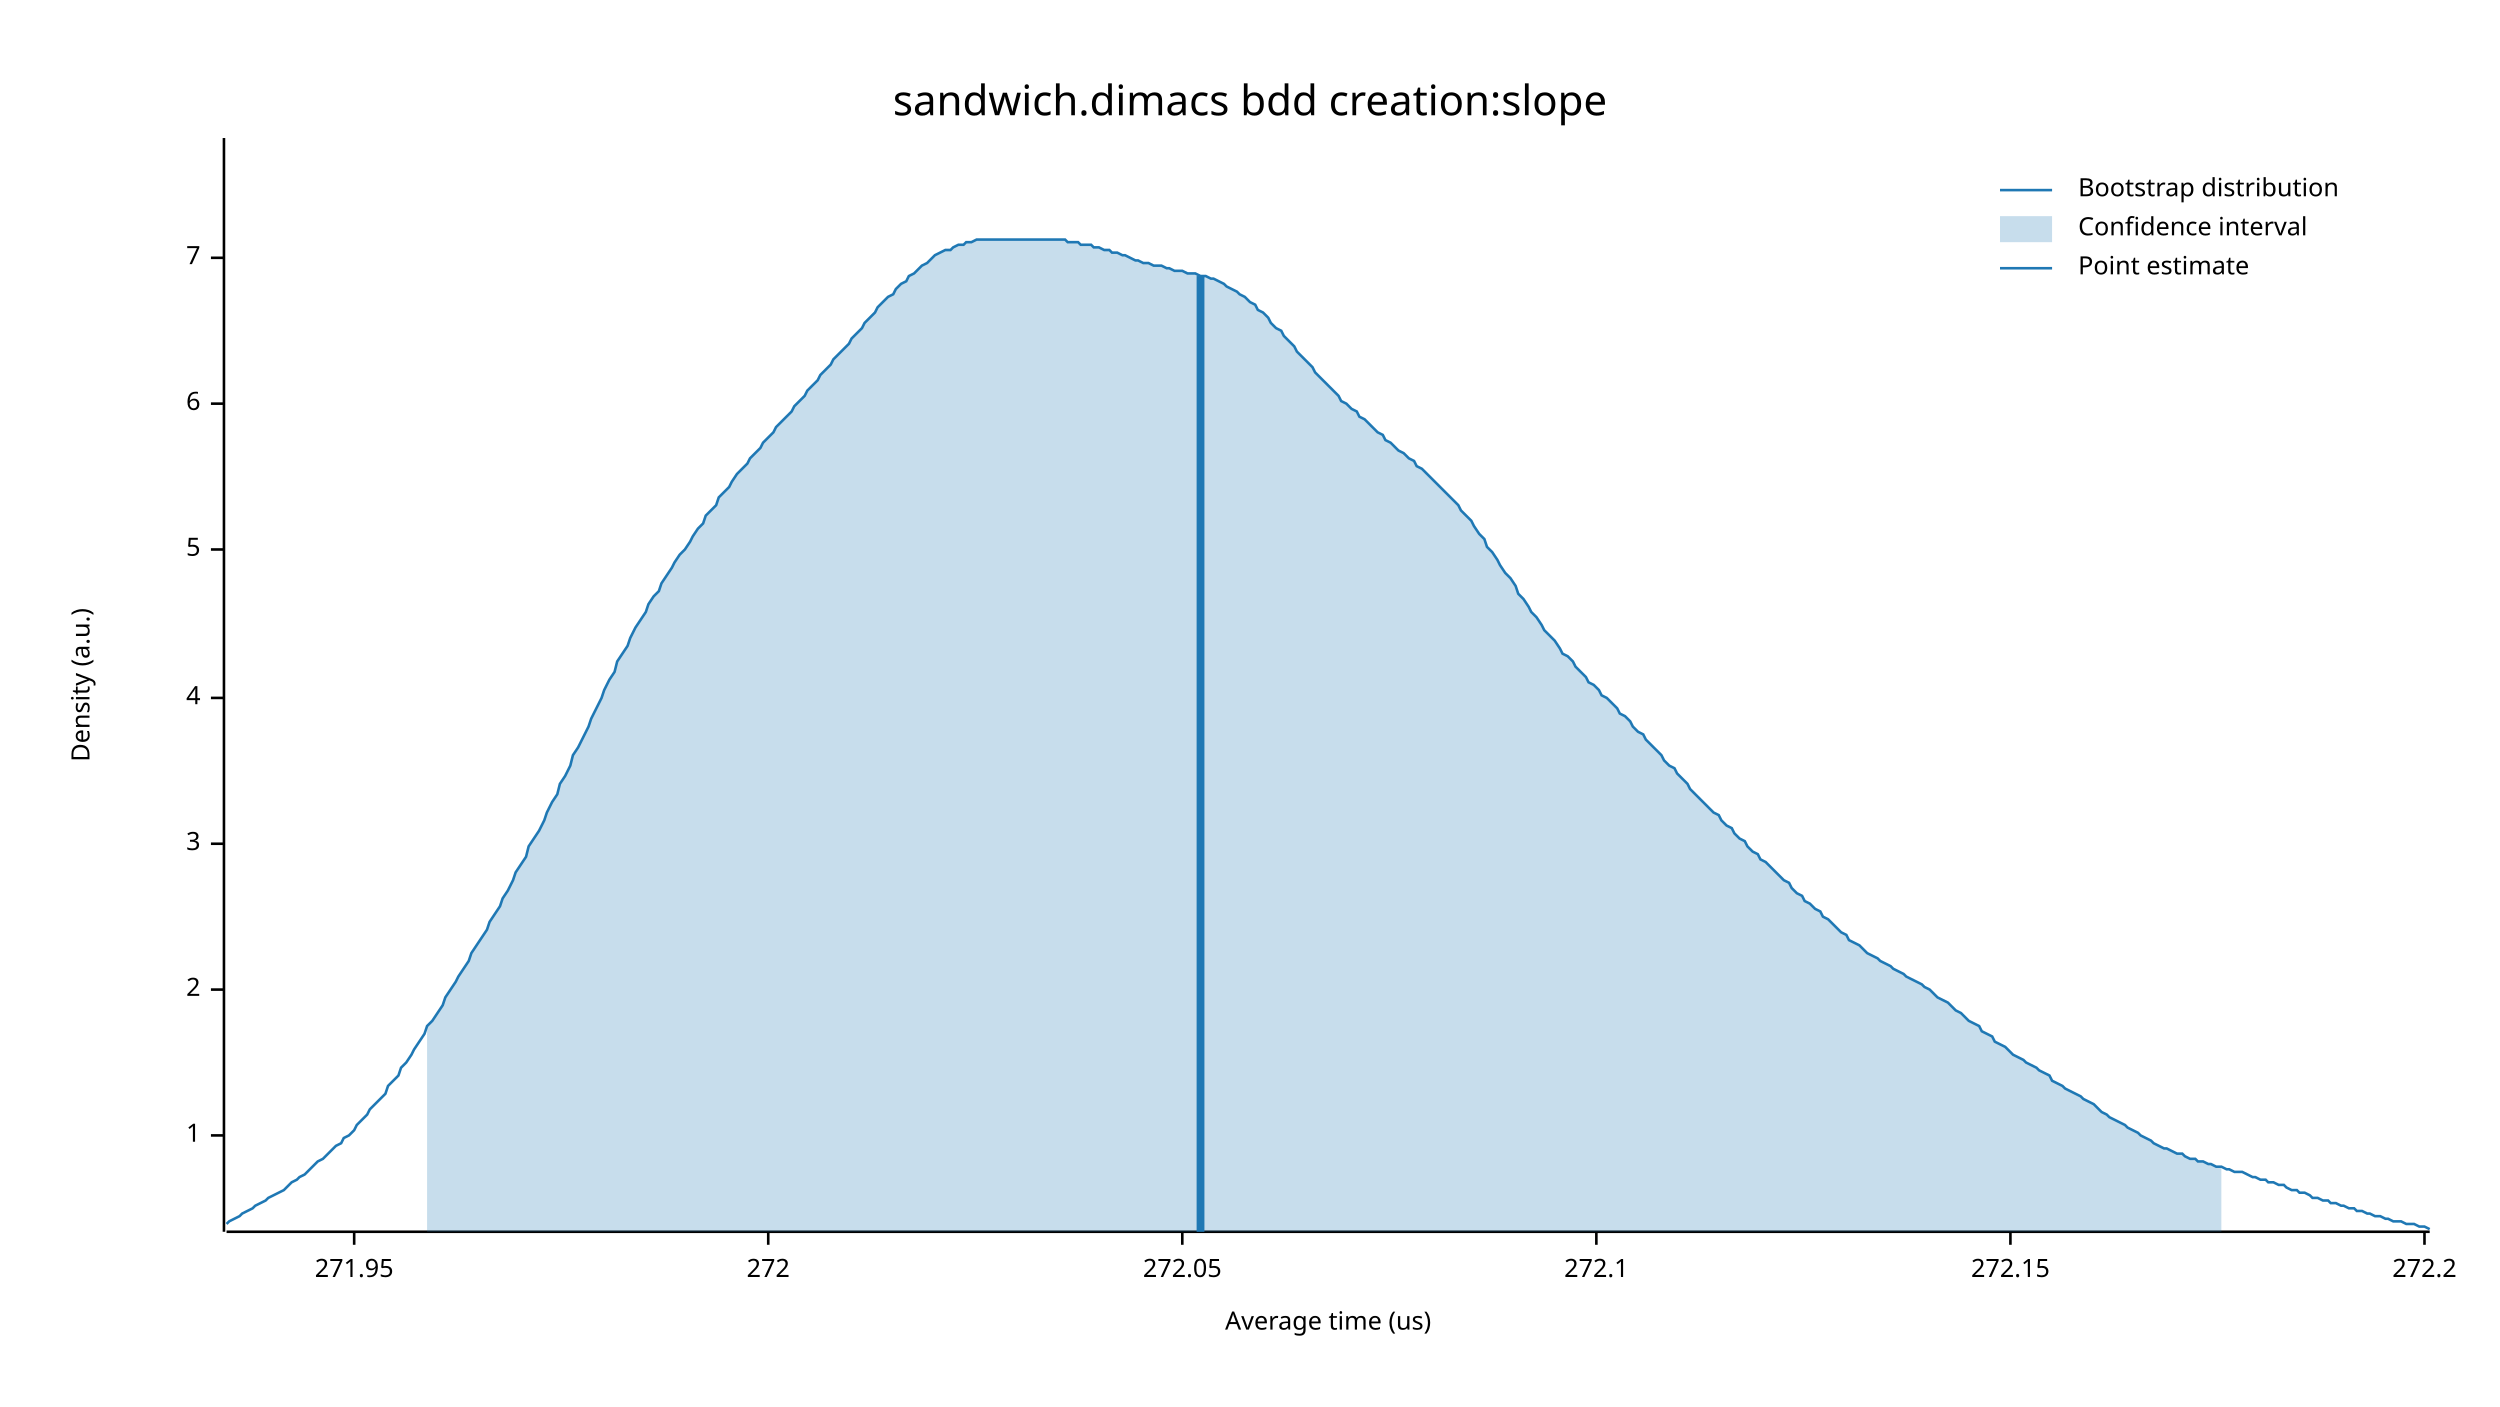
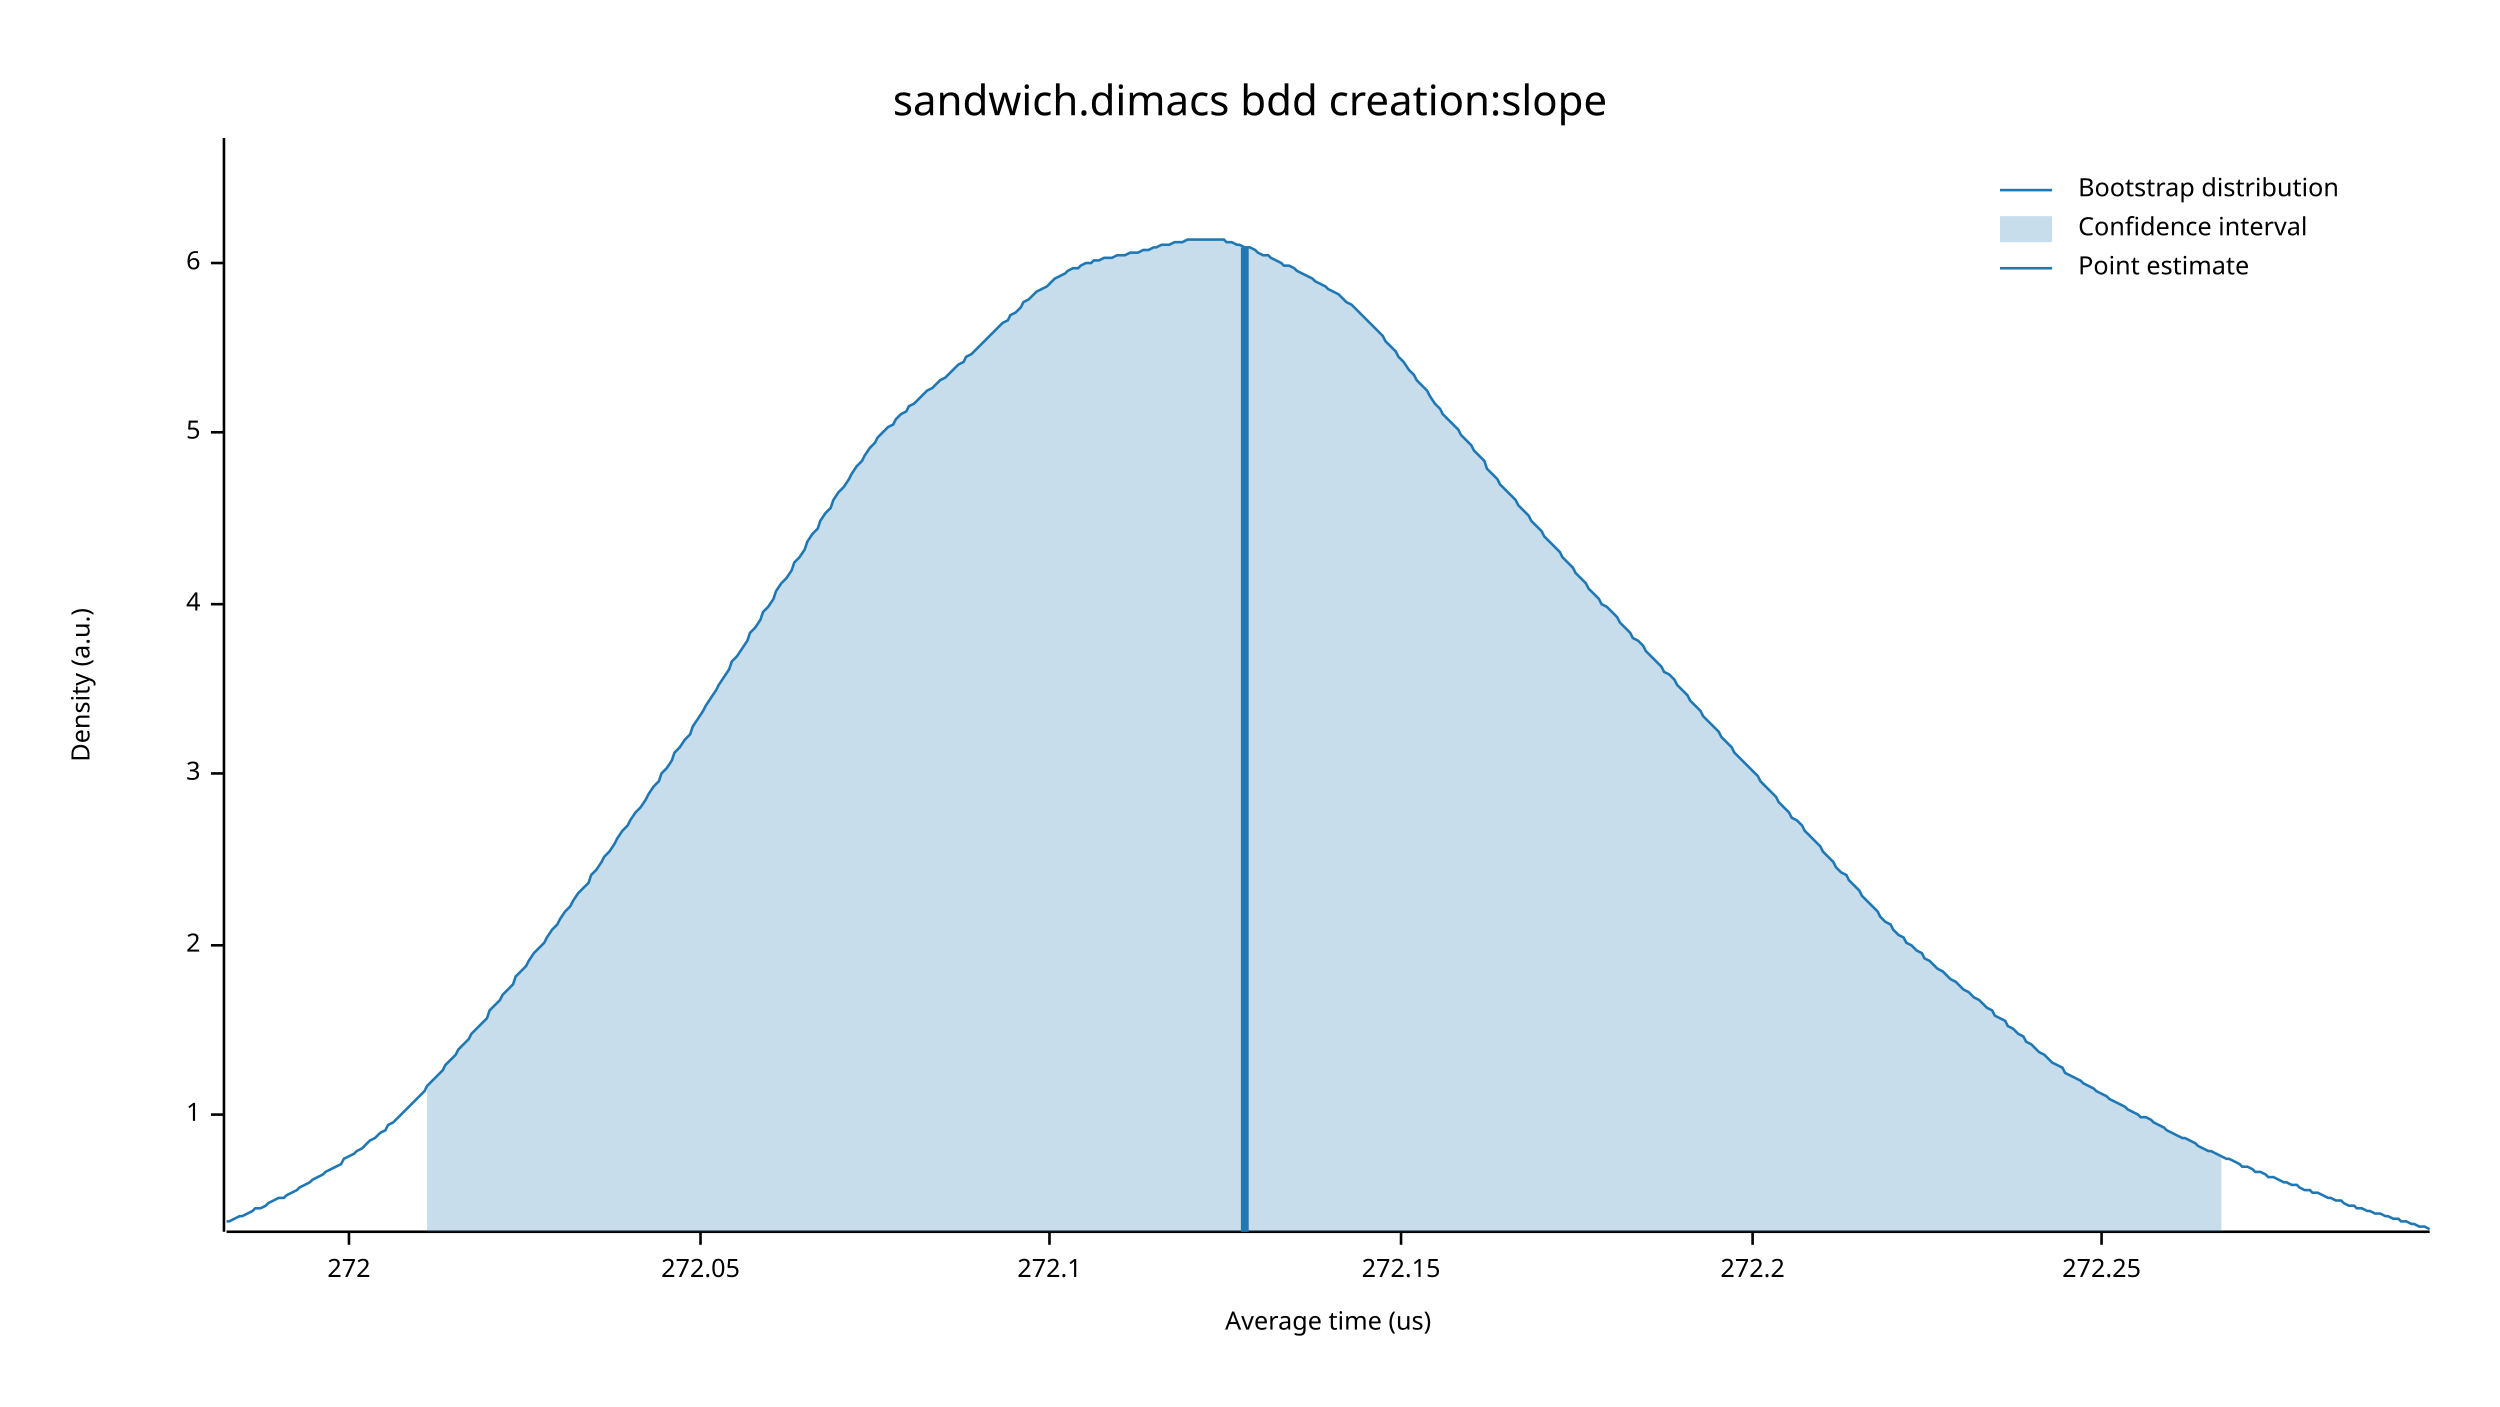
<svg xmlns="http://www.w3.org/2000/svg" width="960" height="540" viewBox="0 0 960 540">
  <text x="480" y="32" dy="0.76em" text-anchor="middle" font-family="sans-serif" font-size="16.129" opacity="1" fill="#000000">
sandwich.dimacs bdd creation:slope
</text>
  <text x="27" y="263" dy="0.76em" text-anchor="middle" font-family="sans-serif" font-size="9.677" opacity="1" fill="#000000" transform="rotate(270, 27, 263)">
Density (a.u.)
</text>
  <text x="510" y="513" dy="-0.5ex" text-anchor="middle" font-family="sans-serif" font-size="9.677" opacity="1" fill="#000000">
Average time (us)
</text>
  <polyline fill="none" opacity="1" stroke="#000000" stroke-width="1" points="86,53 86,473 " />
-   <text x="77" y="436" dy="0.5ex" text-anchor="end" font-family="sans-serif" font-size="9.677" opacity="1" fill="#000000">
+   <text x="77" y="428" dy="0.5ex" text-anchor="end" font-family="sans-serif" font-size="9.677" opacity="1" fill="#000000">
1
</text>
-   <polyline fill="none" opacity="1" stroke="#000000" stroke-width="1" points="81,436 86,436 " />
-   <text x="77" y="380" dy="0.5ex" text-anchor="end" font-family="sans-serif" font-size="9.677" opacity="1" fill="#000000">
+   <polyline fill="none" opacity="1" stroke="#000000" stroke-width="1" points="81,428 86,428 " />
+   <text x="77" y="363" dy="0.5ex" text-anchor="end" font-family="sans-serif" font-size="9.677" opacity="1" fill="#000000">
2
</text>
-   <polyline fill="none" opacity="1" stroke="#000000" stroke-width="1" points="81,380 86,380 " />
-   <text x="77" y="324" dy="0.5ex" text-anchor="end" font-family="sans-serif" font-size="9.677" opacity="1" fill="#000000">
+   <polyline fill="none" opacity="1" stroke="#000000" stroke-width="1" points="81,363 86,363 " />
+   <text x="77" y="297" dy="0.5ex" text-anchor="end" font-family="sans-serif" font-size="9.677" opacity="1" fill="#000000">
3
</text>
-   <polyline fill="none" opacity="1" stroke="#000000" stroke-width="1" points="81,324 86,324 " />
-   <text x="77" y="268" dy="0.5ex" text-anchor="end" font-family="sans-serif" font-size="9.677" opacity="1" fill="#000000">
+   <polyline fill="none" opacity="1" stroke="#000000" stroke-width="1" points="81,297 86,297 " />
+   <text x="77" y="232" dy="0.5ex" text-anchor="end" font-family="sans-serif" font-size="9.677" opacity="1" fill="#000000">
4
</text>
-   <polyline fill="none" opacity="1" stroke="#000000" stroke-width="1" points="81,268 86,268 " />
-   <text x="77" y="211" dy="0.5ex" text-anchor="end" font-family="sans-serif" font-size="9.677" opacity="1" fill="#000000">
+   <polyline fill="none" opacity="1" stroke="#000000" stroke-width="1" points="81,232 86,232 " />
+   <text x="77" y="166" dy="0.5ex" text-anchor="end" font-family="sans-serif" font-size="9.677" opacity="1" fill="#000000">
5
</text>
-   <polyline fill="none" opacity="1" stroke="#000000" stroke-width="1" points="81,211 86,211 " />
-   <text x="77" y="155" dy="0.5ex" text-anchor="end" font-family="sans-serif" font-size="9.677" opacity="1" fill="#000000">
+   <polyline fill="none" opacity="1" stroke="#000000" stroke-width="1" points="81,166 86,166 " />
+   <text x="77" y="101" dy="0.5ex" text-anchor="end" font-family="sans-serif" font-size="9.677" opacity="1" fill="#000000">
6
</text>
-   <polyline fill="none" opacity="1" stroke="#000000" stroke-width="1" points="81,155 86,155 " />
-   <text x="77" y="99" dy="0.5ex" text-anchor="end" font-family="sans-serif" font-size="9.677" opacity="1" fill="#000000">
- 7
- </text>
-   <polyline fill="none" opacity="1" stroke="#000000" stroke-width="1" points="81,99 86,99 " />
+   <polyline fill="none" opacity="1" stroke="#000000" stroke-width="1" points="81,101 86,101 " />
  <polyline fill="none" opacity="1" stroke="#000000" stroke-width="1" points="87,473 933,473 " />
-   <text x="136" y="483" dy="0.76em" text-anchor="middle" font-family="sans-serif" font-size="9.677" opacity="1" fill="#000000">
- 271.95
- </text>
-   <polyline fill="none" opacity="1" stroke="#000000" stroke-width="1" points="136,473 136,478 " />
-   <text x="295" y="483" dy="0.76em" text-anchor="middle" font-family="sans-serif" font-size="9.677" opacity="1" fill="#000000">
+   <text x="134" y="483" dy="0.76em" text-anchor="middle" font-family="sans-serif" font-size="9.677" opacity="1" fill="#000000">
272
</text>
-   <polyline fill="none" opacity="1" stroke="#000000" stroke-width="1" points="295,473 295,478 " />
-   <text x="454" y="483" dy="0.76em" text-anchor="middle" font-family="sans-serif" font-size="9.677" opacity="1" fill="#000000">
+   <polyline fill="none" opacity="1" stroke="#000000" stroke-width="1" points="134,473 134,478 " />
+   <text x="269" y="483" dy="0.76em" text-anchor="middle" font-family="sans-serif" font-size="9.677" opacity="1" fill="#000000">
272.05
</text>
-   <polyline fill="none" opacity="1" stroke="#000000" stroke-width="1" points="454,473 454,478 " />
-   <text x="613" y="483" dy="0.76em" text-anchor="middle" font-family="sans-serif" font-size="9.677" opacity="1" fill="#000000">
+   <polyline fill="none" opacity="1" stroke="#000000" stroke-width="1" points="269,473 269,478 " />
+   <text x="403" y="483" dy="0.76em" text-anchor="middle" font-family="sans-serif" font-size="9.677" opacity="1" fill="#000000">
272.1
</text>
-   <polyline fill="none" opacity="1" stroke="#000000" stroke-width="1" points="613,473 613,478 " />
-   <text x="772" y="483" dy="0.76em" text-anchor="middle" font-family="sans-serif" font-size="9.677" opacity="1" fill="#000000">
+   <polyline fill="none" opacity="1" stroke="#000000" stroke-width="1" points="403,473 403,478 " />
+   <text x="538" y="483" dy="0.76em" text-anchor="middle" font-family="sans-serif" font-size="9.677" opacity="1" fill="#000000">
272.15
</text>
-   <polyline fill="none" opacity="1" stroke="#000000" stroke-width="1" points="772,473 772,478 " />
-   <text x="931" y="483" dy="0.76em" text-anchor="middle" font-family="sans-serif" font-size="9.677" opacity="1" fill="#000000">
+   <polyline fill="none" opacity="1" stroke="#000000" stroke-width="1" points="538,473 538,478 " />
+   <text x="673" y="483" dy="0.76em" text-anchor="middle" font-family="sans-serif" font-size="9.677" opacity="1" fill="#000000">
272.2
</text>
-   <polyline fill="none" opacity="1" stroke="#000000" stroke-width="1" points="931,473 931,478 " />
-   <polyline fill="none" opacity="1" stroke="#1F78B4" stroke-width="1" points="87,470 88,469 90,468 92,467 93,466 95,465 97,464 98,463 100,462 102,461 103,460 105,459 107,458 109,457 110,456 112,454 114,453 115,452 117,451 119,449 120,448 122,446 124,445 125,444 127,442 129,440 131,439 132,437 134,436 136,434 137,432 139,430 141,428 142,426 144,424 146,422 148,420 149,417 151,415 153,413 154,410 156,408 158,405 159,403 161,400 163,397 164,394 166,392 168,389 170,386 171,383 173,380 175,377 176,375 178,372 180,369 181,366 183,363 185,360 187,357 188,354 190,351 192,348 193,345 195,342 197,338 198,335 200,332 202,329 203,325 205,322 207,319 209,315 210,312 212,308 214,305 215,301 217,298 219,294 220,290 222,287 224,283 226,279 227,276 229,272 231,268 232,265 234,261 236,258 237,254 239,251 241,248 242,245 244,241 246,238 248,235 249,232 251,229 253,227 254,224 256,221 258,218 259,216 261,213 263,211 265,208 266,206 268,203 270,201 271,198 273,196 275,194 276,191 278,189 280,187 281,185 283,182 285,180 287,178 288,176 290,174 292,172 293,170 295,168 297,166 298,164 300,162 302,160 304,158 305,156 307,154 309,152 310,150 312,148 314,146 315,144 317,142 319,140 320,138 322,136 324,134 326,132 327,130 329,128 331,126 332,124 334,122 336,120 337,118 339,116 341,114 343,113 344,111 346,109 348,108 349,106 351,105 353,103 354,102 356,101 358,99 359,98 361,97 363,96 365,96 366,95 368,94 370,94 371,93 373,93 375,92 376,92 378,92 380,92 381,92 383,92 385,92 387,92 388,92 390,92 392,92 393,92 395,92 397,92 398,92 400,92 402,92 404,92 405,92 407,92 409,92 410,93 412,93 414,93 415,94 417,94 419,94 420,95 422,95 424,96 426,96 427,97 429,97 431,98 432,98 434,99 436,100 437,100 439,101 441,101 443,102 444,102 446,102 448,103 449,103 451,104 453,104 454,104 456,105 458,105 459,105 461,106 463,106 465,107 466,107 468,108 470,109 471,110 473,111 475,112 476,113 478,114 480,116 482,117 483,119 485,120 487,122 488,124 490,126 492,127 493,129 495,131 497,133 498,135 500,137 502,139 504,141 505,143 507,145 509,147 510,148 512,150 514,152 515,154 517,155 519,157 521,158 522,160 524,161 526,163 527,164 529,166 531,167 532,169 534,170 536,172 537,173 539,174 541,176 543,177 544,179 546,180 548,182 549,183 551,185 553,187 554,188 556,190 558,192 560,194 561,196 563,198 565,200 566,202 568,205 570,207 571,210 573,212 575,215 576,217 578,220 580,222 582,225 583,228 585,230 587,233 588,235 590,237 592,240 593,242 595,244 597,246 599,249 600,251 602,252 604,254 605,256 607,258 609,260 610,262 612,263 614,265 615,267 617,268 619,270 621,272 622,274 624,275 626,277 627,279 629,281 631,282 632,284 634,286 636,288 638,290 639,292 641,294 643,295 644,297 646,299 648,301 649,303 651,305 653,307 654,308 656,310 658,312 660,313 661,315 663,317 665,318 666,320 668,322 670,323 671,325 673,327 675,328 676,330 678,331 680,333 682,335 683,336 685,338 687,339 688,341 690,343 692,344 693,346 695,347 697,349 699,350 700,352 702,353 704,355 705,356 707,358 709,359 710,361 712,362 714,363 715,364 717,366 719,367 721,368 722,369 724,370 726,371 727,372 729,373 731,374 732,375 734,376 736,377 738,378 739,379 741,380 743,382 744,383 746,384 748,385 749,386 751,388 753,389 754,390 756,392 758,393 760,394 761,396 763,397 765,398 766,400 768,401 770,402 771,403 773,405 775,406 777,407 778,408 780,409 782,410 783,411 785,412 787,413 788,415 790,416 792,417 793,418 795,419 797,420 799,421 800,422 802,423 804,424 805,425 807,427 809,428 810,429 812,430 814,431 816,432 817,433 819,434 821,435 822,436 824,437 826,438 827,439 829,440 831,441 832,441 834,442 836,443 838,443 839,444 841,445 843,445 844,446 846,446 848,447 849,447 851,448 853,448 855,449 856,449 858,450 860,450 861,450 863,451 865,452 866,452 868,453 870,453 871,454 873,454 875,455 877,455 878,456 880,457 882,457 883,458 885,458 887,459 888,460 890,460 892,461 894,461 895,462 897,462 899,463 900,463 902,464 904,464 905,465 907,465 909,466 910,466 912,467 914,467 916,468 917,468 919,469 921,469 922,469 924,470 926,470 927,470 929,471 931,471 933,472 " />
-   <polygon opacity="0.25" fill="#1F78B4" points="164,394 166,392 168,389 170,386 171,383 173,380 175,377 176,375 178,372 180,369 181,366 183,363 185,360 187,357 188,354 190,351 192,348 193,345 195,342 197,338 198,335 200,332 202,329 203,325 205,322 207,319 209,315 210,312 212,308 214,305 215,301 217,298 219,294 220,290 222,287 224,283 226,279 227,276 229,272 231,268 232,265 234,261 236,258 237,254 239,251 241,248 242,245 244,241 246,238 248,235 249,232 251,229 253,227 254,224 256,221 258,218 259,216 261,213 263,211 265,208 266,206 268,203 270,201 271,198 273,196 275,194 276,191 278,189 280,187 281,185 283,182 285,180 287,178 288,176 290,174 292,172 293,170 295,168 297,166 298,164 300,162 302,160 304,158 305,156 307,154 309,152 310,150 312,148 314,146 315,144 317,142 319,140 320,138 322,136 324,134 326,132 327,130 329,128 331,126 332,124 334,122 336,120 337,118 339,116 341,114 343,113 344,111 346,109 348,108 349,106 351,105 353,103 354,102 356,101 358,99 359,98 361,97 363,96 365,96 366,95 368,94 370,94 371,93 373,93 375,92 376,92 378,92 380,92 381,92 383,92 385,92 387,92 388,92 390,92 392,92 393,92 395,92 397,92 398,92 400,92 402,92 404,92 405,92 407,92 409,92 410,93 412,93 414,93 415,94 417,94 419,94 420,95 422,95 424,96 426,96 427,97 429,97 431,98 432,98 434,99 436,100 437,100 439,101 441,101 443,102 444,102 446,102 448,103 449,103 451,104 453,104 454,104 456,105 458,105 459,105 461,106 463,106 465,107 466,107 468,108 470,109 471,110 473,111 475,112 476,113 478,114 480,116 482,117 483,119 485,120 487,122 488,124 490,126 492,127 493,129 495,131 497,133 498,135 500,137 502,139 504,141 505,143 507,145 509,147 510,148 512,150 514,152 515,154 517,155 519,157 521,158 522,160 524,161 526,163 527,164 529,166 531,167 532,169 534,170 536,172 537,173 539,174 541,176 543,177 544,179 546,180 548,182 549,183 551,185 553,187 554,188 556,190 558,192 560,194 561,196 563,198 565,200 566,202 568,205 570,207 571,210 573,212 575,215 576,217 578,220 580,222 582,225 583,228 585,230 587,233 588,235 590,237 592,240 593,242 595,244 597,246 599,249 600,251 602,252 604,254 605,256 607,258 609,260 610,262 612,263 614,265 615,267 617,268 619,270 621,272 622,274 624,275 626,277 627,279 629,281 631,282 632,284 634,286 636,288 638,290 639,292 641,294 643,295 644,297 646,299 648,301 649,303 651,305 653,307 654,308 656,310 658,312 660,313 661,315 663,317 665,318 666,320 668,322 670,323 671,325 673,327 675,328 676,330 678,331 680,333 682,335 683,336 685,338 687,339 688,341 690,343 692,344 693,346 695,347 697,349 699,350 700,352 702,353 704,355 705,356 707,358 709,359 710,361 712,362 714,363 715,364 717,366 719,367 721,368 722,369 724,370 726,371 727,372 729,373 731,374 732,375 734,376 736,377 738,378 739,379 741,380 743,382 744,383 746,384 748,385 749,386 751,388 753,389 754,390 756,392 758,393 760,394 761,396 763,397 765,398 766,400 768,401 770,402 771,403 773,405 775,406 777,407 778,408 780,409 782,410 783,411 785,412 787,413 788,415 790,416 792,417 793,418 795,419 797,420 799,421 800,422 802,423 804,424 805,425 807,427 809,428 810,429 812,430 814,431 816,432 817,433 819,434 821,435 822,436 824,437 826,438 827,439 829,440 831,441 832,441 834,442 836,443 838,443 839,444 841,445 843,445 844,446 846,446 848,447 849,447 851,448 853,448 853,473 164,473 " />
-   <polyline fill="none" opacity="1" stroke="#1F78B4" stroke-width="3" points="461,473 461,106 " />
+   <polyline fill="none" opacity="1" stroke="#000000" stroke-width="1" points="673,473 673,478 " />
+   <text x="807" y="483" dy="0.76em" text-anchor="middle" font-family="sans-serif" font-size="9.677" opacity="1" fill="#000000">
+ 272.25
+ </text>
+   <polyline fill="none" opacity="1" stroke="#000000" stroke-width="1" points="807,473 807,478 " />
+   <polyline fill="none" opacity="1" stroke="#1F78B4" stroke-width="1" points="87,469 88,469 90,468 92,467 93,467 95,466 97,465 98,464 100,464 102,463 103,462 105,461 107,460 109,460 110,459 112,458 114,457 115,456 117,455 119,454 120,453 122,452 124,451 125,450 127,449 129,448 131,447 132,445 134,444 136,443 137,442 139,441 141,439 142,438 144,437 146,435 148,434 149,432 151,431 153,429 154,428 156,426 158,424 159,423 161,421 163,419 164,417 166,415 168,413 170,411 171,409 173,407 175,405 176,403 178,401 180,399 181,397 183,395 185,393 187,391 188,388 190,386 192,384 193,382 195,380 197,378 198,375 200,373 202,371 203,369 205,366 207,364 209,362 210,360 212,357 214,355 215,353 217,350 219,348 220,346 222,343 224,341 226,339 227,336 229,334 231,331 232,329 234,327 236,324 237,322 239,319 241,317 242,315 244,312 246,310 248,307 249,305 251,302 253,300 254,297 256,295 258,292 259,289 261,287 263,284 265,282 266,279 268,276 270,273 271,271 273,268 275,265 276,263 278,260 280,257 281,254 283,252 285,249 287,246 288,243 290,241 292,238 293,235 295,233 297,230 298,227 300,224 302,222 304,219 305,216 307,214 309,211 310,208 312,205 314,203 315,200 317,197 319,195 320,192 322,189 324,187 326,184 327,182 329,179 331,177 332,175 334,172 336,170 337,168 339,166 341,164 343,163 344,161 346,159 348,158 349,156 351,155 353,153 354,152 356,150 358,149 359,148 361,146 363,145 365,143 366,142 368,140 370,139 371,137 373,136 375,134 376,133 378,131 380,129 381,128 383,126 385,124 387,123 388,121 390,120 392,118 393,116 395,115 397,113 398,112 400,111 402,110 404,108 405,107 407,106 409,105 410,104 412,103 414,103 415,102 417,101 419,101 420,100 422,100 424,99 426,99 427,99 429,98 431,98 432,98 434,97 436,97 437,97 439,96 441,96 443,95 444,95 446,94 448,94 449,94 451,93 453,93 454,93 456,92 458,92 459,92 461,92 463,92 465,92 466,92 468,92 470,92 471,93 473,93 475,94 476,94 478,95 480,95 482,96 483,97 485,98 487,98 488,99 490,100 492,101 493,102 495,102 497,103 498,104 500,105 502,106 504,107 505,108 507,109 509,110 510,111 512,112 514,113 515,114 517,116 519,117 521,119 522,120 524,122 526,124 527,125 529,127 531,129 532,131 534,133 536,135 537,137 539,139 541,142 543,144 544,146 546,148 548,150 549,152 551,155 553,157 554,159 556,161 558,163 560,165 561,167 563,169 565,171 566,173 568,175 570,177 571,180 573,182 575,184 576,186 578,188 580,190 582,192 583,194 585,196 587,198 588,200 590,202 592,204 593,206 595,208 597,210 599,212 600,214 602,216 604,218 605,220 607,222 609,224 610,226 612,228 614,230 615,232 617,233 619,235 621,237 622,239 624,241 626,243 627,245 629,246 631,248 632,250 634,252 636,254 638,256 639,258 641,259 643,261 644,263 646,265 648,267 649,269 651,271 653,273 654,275 656,277 658,279 660,281 661,283 663,285 665,287 666,289 668,291 670,293 671,294 673,296 675,298 676,300 678,302 680,304 682,306 683,308 685,310 687,312 688,314 690,315 692,317 693,319 695,321 697,323 699,325 700,327 702,329 704,331 705,333 707,335 709,336 710,338 712,340 714,342 715,344 717,346 719,348 721,350 722,352 724,354 726,355 727,357 729,359 731,360 732,362 734,363 736,365 738,366 739,368 741,369 743,371 744,372 746,373 748,375 749,376 751,377 753,379 754,380 756,381 758,383 760,384 761,385 763,387 765,388 766,390 768,391 770,392 771,394 773,395 775,397 777,398 778,400 780,401 782,403 783,404 785,405 787,407 788,408 790,409 792,410 793,412 795,413 797,414 799,415 800,416 802,417 804,418 805,419 807,420 809,421 810,422 812,423 814,424 816,425 817,426 819,427 821,428 822,429 824,429 826,430 827,431 829,432 831,433 832,434 834,435 836,436 838,437 839,437 841,438 843,439 844,440 846,441 848,442 849,442 851,443 853,444 855,445 856,445 858,446 860,447 861,448 863,448 865,449 866,450 868,450 870,451 871,452 873,452 875,453 877,454 878,454 880,455 882,455 883,456 885,457 887,457 888,458 890,458 892,459 894,460 895,460 897,461 899,461 900,462 902,463 904,463 905,464 907,464 909,465 910,465 912,466 914,466 916,467 917,467 919,468 921,468 922,469 924,469 926,470 927,470 929,471 931,471 933,472 " />
+   <polygon opacity="0.25" fill="#1F78B4" points="164,417 166,415 168,413 170,411 171,409 173,407 175,405 176,403 178,401 180,399 181,397 183,395 185,393 187,391 188,388 190,386 192,384 193,382 195,380 197,378 198,375 200,373 202,371 203,369 205,366 207,364 209,362 210,360 212,357 214,355 215,353 217,350 219,348 220,346 222,343 224,341 226,339 227,336 229,334 231,331 232,329 234,327 236,324 237,322 239,319 241,317 242,315 244,312 246,310 248,307 249,305 251,302 253,300 254,297 256,295 258,292 259,289 261,287 263,284 265,282 266,279 268,276 270,273 271,271 273,268 275,265 276,263 278,260 280,257 281,254 283,252 285,249 287,246 288,243 290,241 292,238 293,235 295,233 297,230 298,227 300,224 302,222 304,219 305,216 307,214 309,211 310,208 312,205 314,203 315,200 317,197 319,195 320,192 322,189 324,187 326,184 327,182 329,179 331,177 332,175 334,172 336,170 337,168 339,166 341,164 343,163 344,161 346,159 348,158 349,156 351,155 353,153 354,152 356,150 358,149 359,148 361,146 363,145 365,143 366,142 368,140 370,139 371,137 373,136 375,134 376,133 378,131 380,129 381,128 383,126 385,124 387,123 388,121 390,120 392,118 393,116 395,115 397,113 398,112 400,111 402,110 404,108 405,107 407,106 409,105 410,104 412,103 414,103 415,102 417,101 419,101 420,100 422,100 424,99 426,99 427,99 429,98 431,98 432,98 434,97 436,97 437,97 439,96 441,96 443,95 444,95 446,94 448,94 449,94 451,93 453,93 454,93 456,92 458,92 459,92 461,92 463,92 465,92 466,92 468,92 470,92 471,93 473,93 475,94 476,94 478,95 480,95 482,96 483,97 485,98 487,98 488,99 490,100 492,101 493,102 495,102 497,103 498,104 500,105 502,106 504,107 505,108 507,109 509,110 510,111 512,112 514,113 515,114 517,116 519,117 521,119 522,120 524,122 526,124 527,125 529,127 531,129 532,131 534,133 536,135 537,137 539,139 541,142 543,144 544,146 546,148 548,150 549,152 551,155 553,157 554,159 556,161 558,163 560,165 561,167 563,169 565,171 566,173 568,175 570,177 571,180 573,182 575,184 576,186 578,188 580,190 582,192 583,194 585,196 587,198 588,200 590,202 592,204 593,206 595,208 597,210 599,212 600,214 602,216 604,218 605,220 607,222 609,224 610,226 612,228 614,230 615,232 617,233 619,235 621,237 622,239 624,241 626,243 627,245 629,246 631,248 632,250 634,252 636,254 638,256 639,258 641,259 643,261 644,263 646,265 648,267 649,269 651,271 653,273 654,275 656,277 658,279 660,281 661,283 663,285 665,287 666,289 668,291 670,293 671,294 673,296 675,298 676,300 678,302 680,304 682,306 683,308 685,310 687,312 688,314 690,315 692,317 693,319 695,321 697,323 699,325 700,327 702,329 704,331 705,333 707,335 709,336 710,338 712,340 714,342 715,344 717,346 719,348 721,350 722,352 724,354 726,355 727,357 729,359 731,360 732,362 734,363 736,365 738,366 739,368 741,369 743,371 744,372 746,373 748,375 749,376 751,377 753,379 754,380 756,381 758,383 760,384 761,385 763,387 765,388 766,390 768,391 770,392 771,394 773,395 775,397 777,398 778,400 780,401 782,403 783,404 785,405 787,407 788,408 790,409 792,410 793,412 795,413 797,414 799,415 800,416 802,417 804,418 805,419 807,420 809,421 810,422 812,423 814,424 816,425 817,426 819,427 821,428 822,429 824,429 826,430 827,431 829,432 831,433 832,434 834,435 836,436 838,437 839,437 841,438 843,439 844,440 846,441 848,442 849,442 851,443 853,444 853,473 164,473 " />
+   <polyline fill="none" opacity="1" stroke="#1F78B4" stroke-width="3" points="478,473 478,95 " />
  <text x="798" y="68" dy="0.76em" text-anchor="start" font-family="sans-serif" font-size="9.677" opacity="1" fill="#000000">
Bootstrap distribution
</text>
  <text x="798" y="83" dy="0.76em" text-anchor="start" font-family="sans-serif" font-size="9.677" opacity="1" fill="#000000">
Confidence interval
</text>
  <text x="798" y="98" dy="0.76em" text-anchor="start" font-family="sans-serif" font-size="9.677" opacity="1" fill="#000000">
Point estimate
</text>
  <polyline fill="none" opacity="1" stroke="#1F78B4" stroke-width="1" points="768,73 788,73 " />
  <rect x="768" y="83" width="20" height="10" opacity="0.25" fill="#1F78B4" stroke="none" />
  <polyline fill="none" opacity="1" stroke="#1F78B4" stroke-width="1" points="768,103 788,103 " />
</svg>
